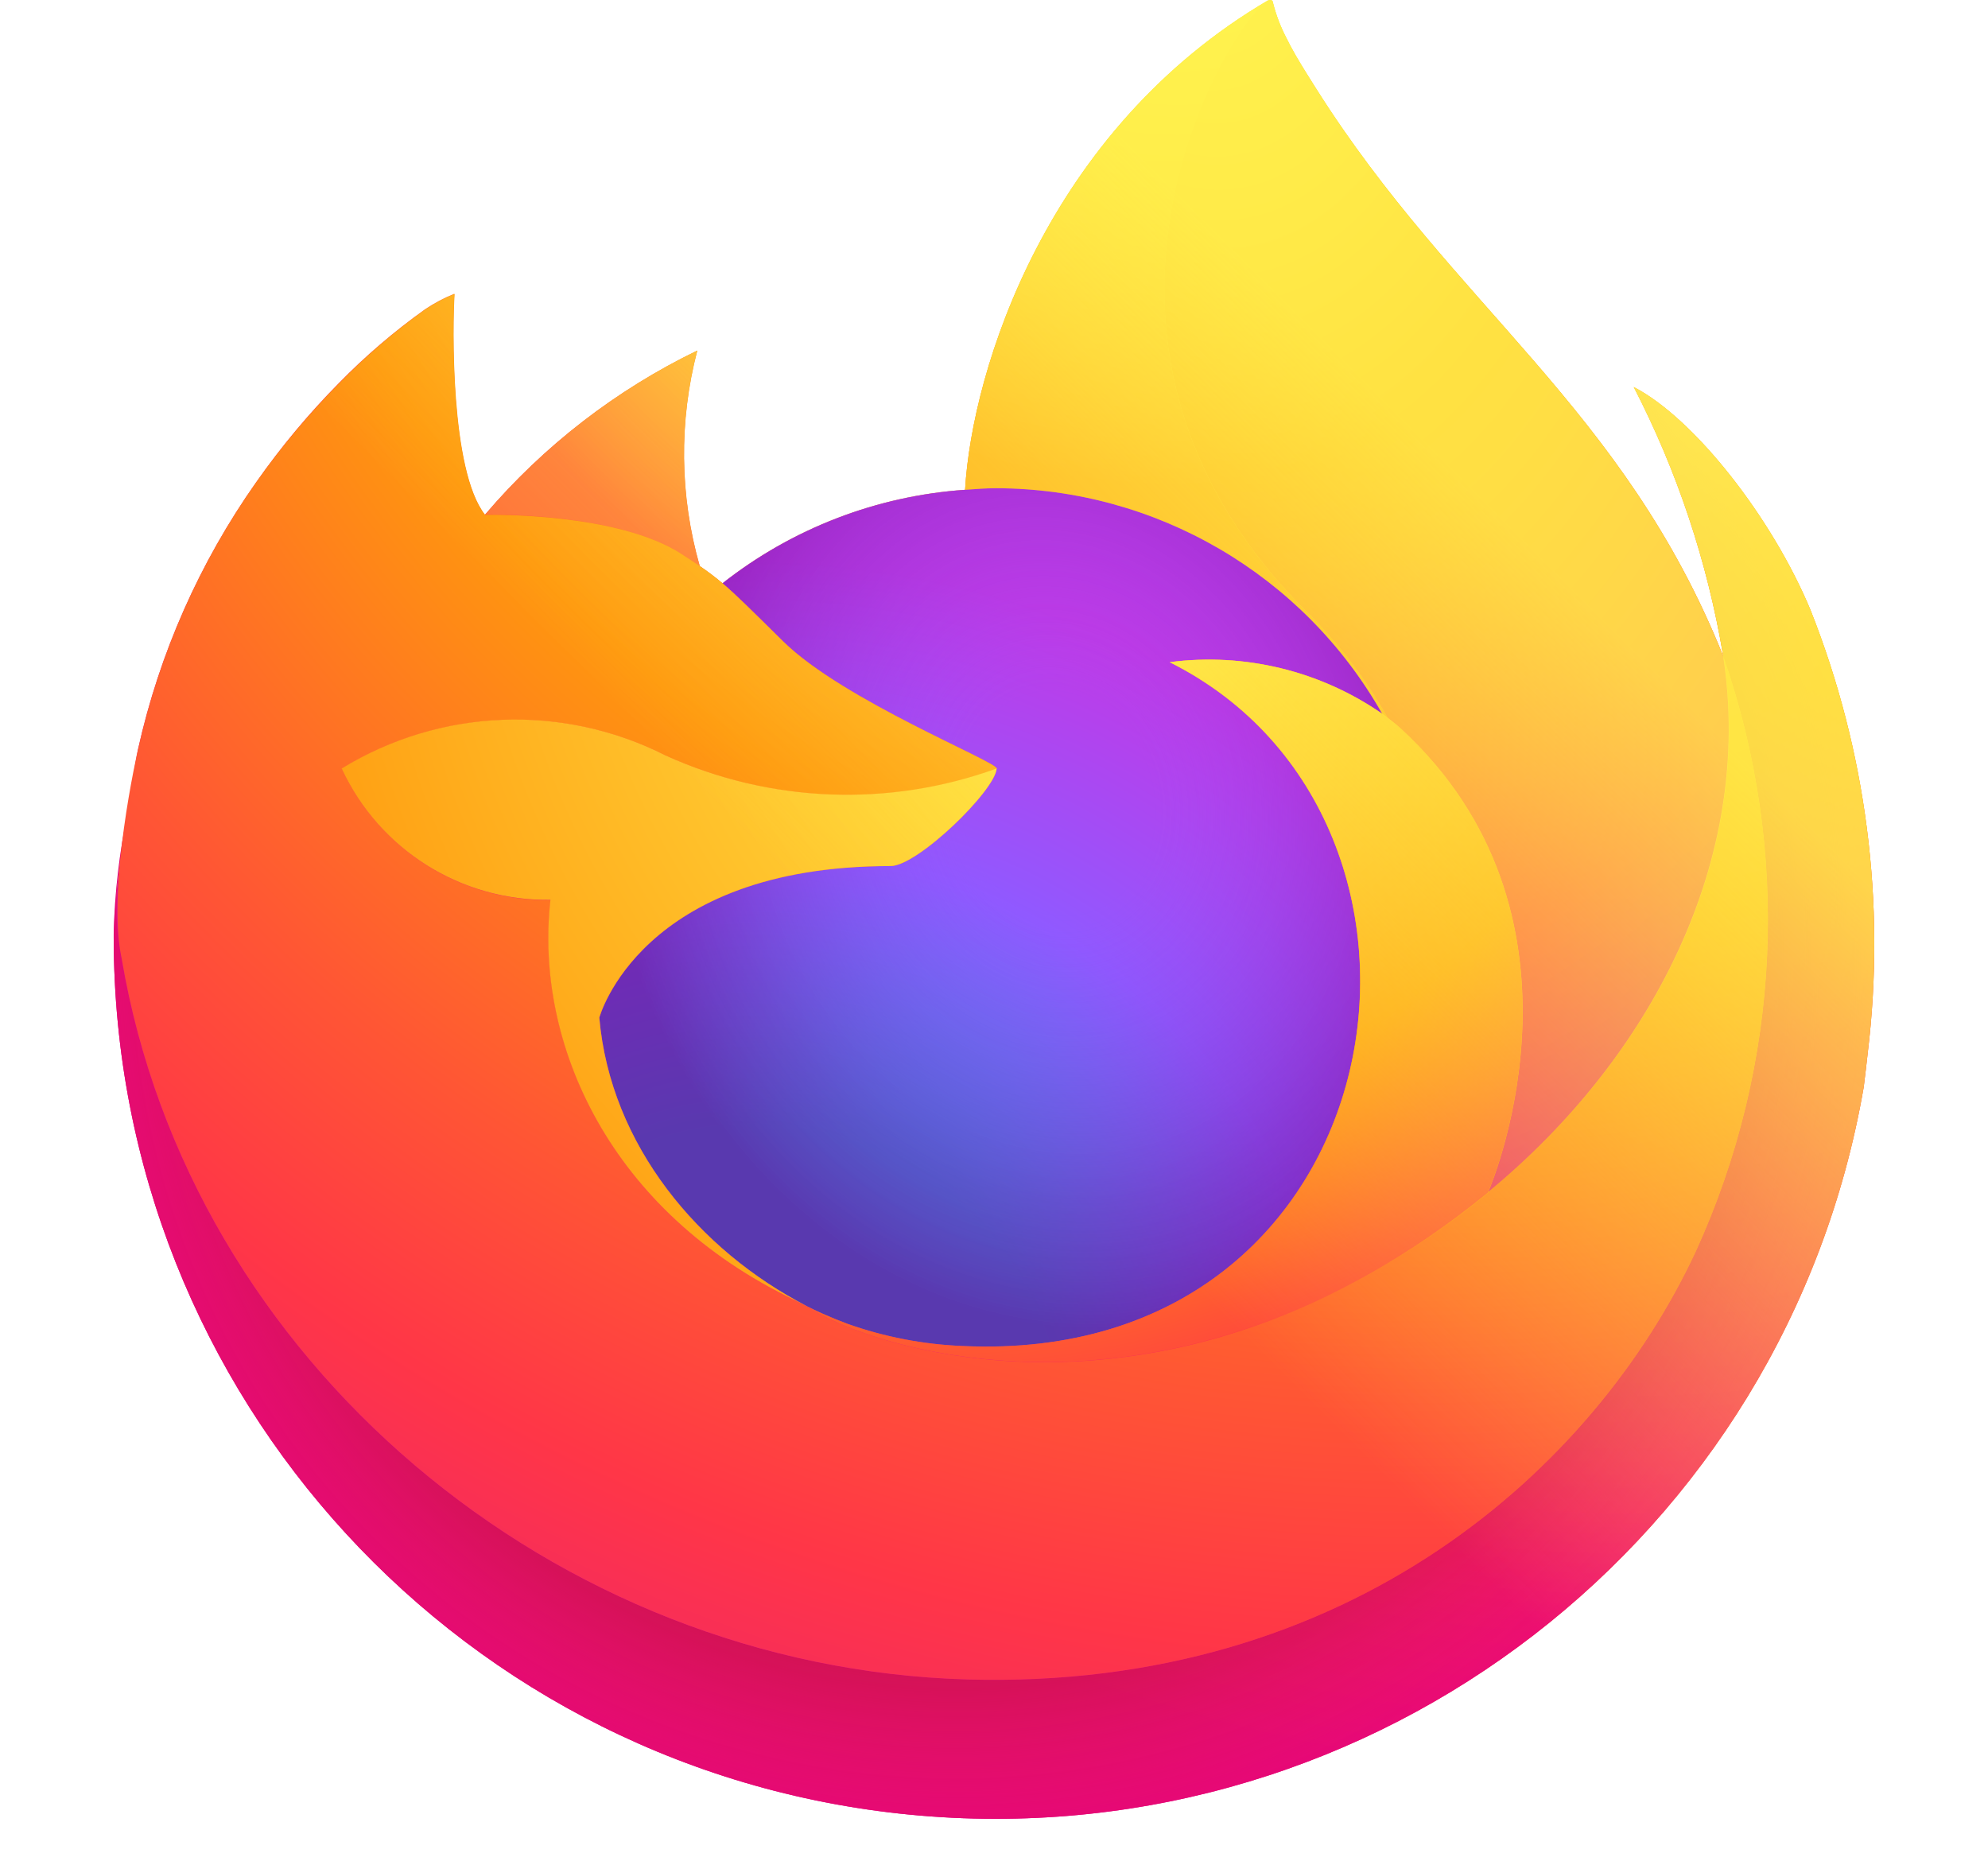
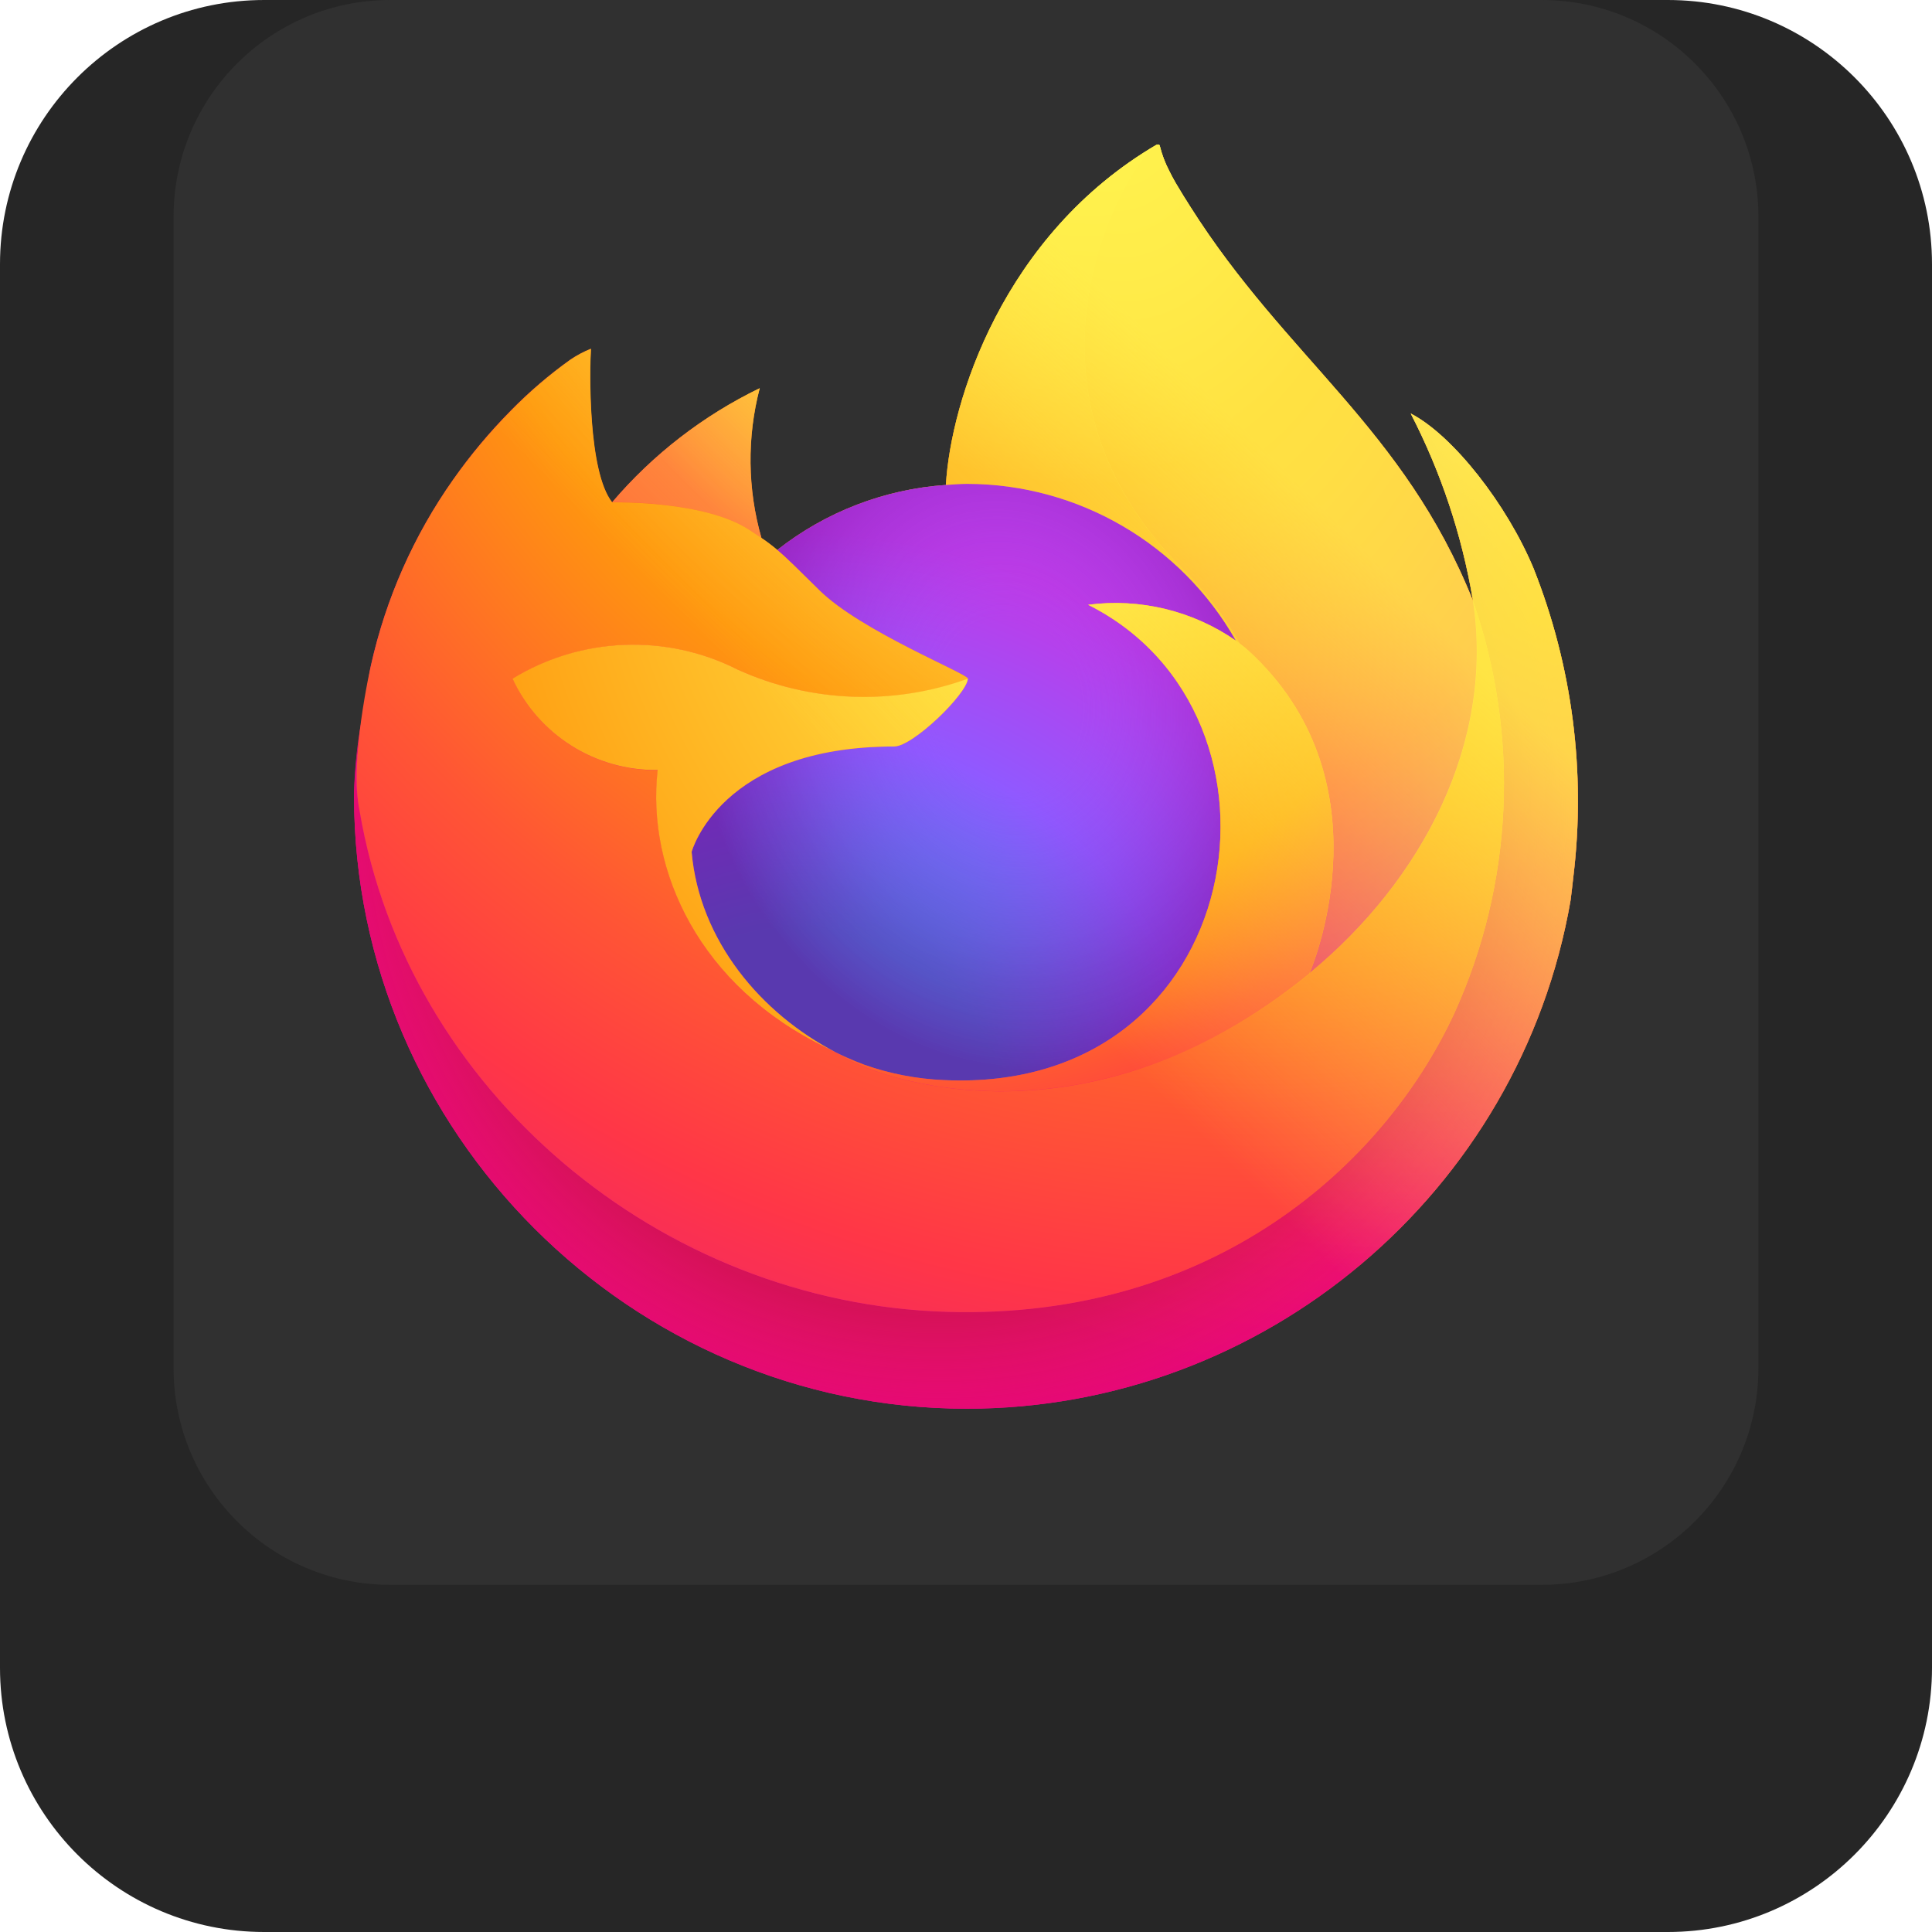
- <svg xmlns="http://www.w3.org/2000/svg" height="81.967" width="87.419" id="svg1008" version="1.1" viewBox="0 0 87.419 81.967">
-   <defs id="defs978">
-     <linearGradient gradientTransform="translate(3.7,-0.0040855)" gradientUnits="userSpaceOnUse" y2="74.468" x2="6.447" y1="12.393" x1="70.786" id="a">
-       <stop id="stop834" stop-color="#fff44f" offset=".048" />
-       <stop id="stop836" stop-color="#ffe847" offset=".111" />
-       <stop id="stop838" stop-color="#ffc830" offset=".225" />
-       <stop id="stop840" stop-color="#ff980e" offset=".368" />
-       <stop id="stop842" stop-color="#ff8b16" offset=".401" />
-       <stop id="stop844" stop-color="#ff672a" offset=".462" />
-       <stop id="stop846" stop-color="#ff3647" offset=".534" />
-       <stop id="stop848" stop-color="#e31587" offset=".705" />
+ <svg xmlns="http://www.w3.org/2000/svg" width="100%" height="100%" viewBox="0 0 1024 1024" version="1.1" xml:space="preserve" style="fill-rule:evenodd;clip-rule:evenodd;stroke-linejoin:round;stroke-miterlimit:2;">
+   <path id="Key" d="M140,0L884,0C961.268,0 1024,62.732 1024,140L1024,884C1024,961.268 961.268,1024 884,1024L140,1024C62.732,1024 0,961.268 0,884L0,140C0,62.732 62.732,0 140,0Z" style="fill:rgb(38,38,38);fill-rule:nonzero;" />
+   <clipPath id="_clip1">
+     <path id="Key1" d="M140,0L884,0C961.268,0 1024,62.732 1024,140L1024,884C1024,961.268 961.268,1024 884,1024L140,1024C62.732,1024 0,961.268 0,884L0,140C0,62.732 62.732,0 140,0Z" clip-rule="nonzero" />
+   </clipPath>
+   <g clip-path="url(#_clip1)">
+     <path id="Top" d="M206.844,0L817.156,0C880.54,0 932,51.46 932,114.844L932,725.156C932,788.54 880.54,840 817.156,840L206.844,840C143.46,840 92,788.54 92,725.156L92,114.844C92,51.46 143.46,0 206.844,0Z" style="fill:rgb(48,48,48);fill-rule:nonzero;" />
+   </g>
+   <g id="firefox" transform="matrix(8.37909,0,0,8.37909,512,420)">
+     <g transform="matrix(1,0,0,1,-43.7093,-40.9835)">
+       <path id="path980" d="M79.616,26.827C77.932,22.775 74.516,18.4 71.841,17.017C73.749,20.712 75.073,24.68 75.766,28.781L75.773,28.846C71.391,17.921 63.96,13.516 57.891,3.924C57.584,3.439 57.277,2.953 56.978,2.44C56.807,2.147 56.67,1.883 56.551,1.64C56.299,1.152 56.105,0.637 55.973,0.105C55.973,0.054 55.935,0.011 55.885,0.005C55.861,-0.002 55.836,-0.002 55.812,0.005C55.807,0.005 55.799,0.014 55.793,0.016C55.787,0.018 55.774,0.027 55.765,0.031L55.78,0.005C46.045,5.705 42.742,16.257 42.438,21.535C38.551,21.802 34.833,23.235 31.772,25.646C31.453,25.375 31.119,25.122 30.772,24.888C29.889,21.797 29.851,18.525 30.663,15.415C27.088,17.147 23.911,19.602 21.334,22.625L21.316,22.625C19.78,20.678 19.888,14.258 19.976,12.917C19.522,13.1 19.088,13.33 18.682,13.604C17.326,14.572 16.058,15.658 14.894,16.849C13.567,18.194 12.355,19.648 11.271,21.196L11.271,21.202L11.271,21.195C8.779,24.727 7.012,28.719 6.071,32.938L6.019,33.194C5.946,33.535 5.683,35.243 5.638,35.614C5.638,35.643 5.632,35.67 5.629,35.699C5.29,37.462 5.08,39.248 5,41.042L5,41.242C5.019,62.492 22.509,79.967 43.759,79.967C62.545,79.967 78.761,66.309 81.954,47.796C82.019,47.296 82.072,46.801 82.13,46.296C82.928,39.699 82.064,33.005 79.616,26.827ZM34.946,57.165C35.127,57.252 35.297,57.346 35.483,57.429L35.51,57.446C35.322,57.356 35.134,57.262 34.946,57.165ZM75.776,28.855L75.776,28.818L75.783,28.859L75.776,28.855Z" style="fill:url(#_Linear2);fill-rule:nonzero;" />
+       <path id="path982" d="M79.616,26.827C77.932,22.775 74.516,18.4 71.841,17.017C73.749,20.712 75.073,24.68 75.766,28.781L75.766,28.818L75.773,28.859C78.759,37.404 78.327,46.782 74.567,55.017C70.125,64.548 59.373,74.317 42.543,73.842C24.358,73.327 8.343,59.833 5.349,42.159C4.804,39.372 5.349,37.959 5.623,35.694C5.249,37.453 5.041,39.244 5,41.042L5,41.242C5.019,62.492 22.509,79.967 43.759,79.967C62.545,79.967 78.761,66.309 81.954,47.796C82.019,47.296 82.072,46.801 82.13,46.296C82.928,39.699 82.064,33.005 79.616,26.827Z" style="fill:url(#_Radial3);fill-rule:nonzero;" />
+       <path id="path984" d="M79.616,26.827C77.932,22.775 74.516,18.4 71.841,17.017C73.749,20.712 75.073,24.68 75.766,28.781L75.766,28.818L75.773,28.859C78.759,37.404 78.327,46.782 74.567,55.017C70.125,64.548 59.373,74.317 42.543,73.842C24.358,73.327 8.343,59.833 5.349,42.159C4.804,39.372 5.349,37.959 5.623,35.694C5.249,37.453 5.041,39.244 5,41.042L5,41.242C5.019,62.492 22.509,79.967 43.759,79.967C62.545,79.967 78.761,66.309 81.954,47.796C82.019,47.296 82.072,46.801 82.13,46.296C82.928,39.699 82.064,33.005 79.616,26.827Z" style="fill:url(#_Radial4);fill-rule:nonzero;" />
+       <path id="path986" d="M60.782,31.383C60.866,31.442 60.944,31.501 61.023,31.56C60.049,29.834 58.838,28.253 57.423,26.865C45.377,14.817 54.266,0.742 55.765,0.027L55.78,0.005C46.045,5.705 42.742,16.257 42.438,21.535C42.89,21.504 43.338,21.466 43.8,21.466C50.823,21.479 57.32,25.273 60.782,31.383Z" style="fill:url(#_Radial5);fill-rule:nonzero;" />
+       <path id="path988" d="M43.825,33.789C43.761,34.753 40.355,38.078 39.164,38.078C28.143,38.078 26.354,44.745 26.354,44.745C26.842,50.359 30.754,54.983 35.483,57.429C35.699,57.541 35.918,57.642 36.137,57.741C36.516,57.909 36.896,58.064 37.275,58.207C38.898,58.781 40.598,59.109 42.318,59.18C61.635,60.086 65.377,36.08 51.437,29.114C54.725,28.686 58.057,29.495 60.782,31.383C57.32,25.273 50.823,21.479 43.8,21.466C43.34,21.466 42.89,21.504 42.438,21.535C38.551,21.802 34.833,23.235 31.772,25.646C32.363,26.146 33.03,26.814 34.435,28.199C37.065,30.79 43.81,33.474 43.825,33.789Z" style="fill:url(#_Radial6);fill-rule:nonzero;" />
+       <path id="path990" d="M43.825,33.789C43.761,34.753 40.355,38.078 39.164,38.078C28.143,38.078 26.354,44.745 26.354,44.745C26.842,50.359 30.754,54.983 35.483,57.429C35.699,57.541 35.918,57.642 36.137,57.741C36.516,57.909 36.896,58.064 37.275,58.207C38.898,58.781 40.598,59.109 42.318,59.18C61.635,60.086 65.377,36.08 51.437,29.114C54.725,28.686 58.057,29.495 60.782,31.383C57.32,25.273 50.823,21.479 43.8,21.466C43.34,21.466 42.89,21.504 42.438,21.535C38.551,21.802 34.833,23.235 31.772,25.646C32.363,26.146 33.03,26.814 34.435,28.199C37.065,30.79 43.81,33.474 43.825,33.789Z" style="fill:url(#_Radial7);fill-rule:nonzero;" />
+       <path id="path992" d="M29.965,24.357C30.279,24.557 30.538,24.731 30.765,24.888C29.882,21.797 29.844,18.525 30.656,15.415C27.081,17.147 23.904,19.602 21.327,22.625C21.516,22.62 27.138,22.519 29.965,24.357Z" style="fill:url(#_Radial8);fill-rule:nonzero;" />
+       <path id="path994" d="M5.354,42.159C8.345,59.833 24.363,73.327 42.548,73.842C59.378,74.318 70.13,64.548 74.572,55.017C78.332,46.782 78.764,37.404 75.778,28.859L75.778,28.822C75.778,28.793 75.772,28.776 75.778,28.785L75.785,28.85C77.16,37.827 72.594,46.524 65.456,52.405L65.434,52.455C51.526,63.782 38.216,59.289 35.522,57.455C35.334,57.365 35.146,57.271 34.958,57.174C26.849,53.298 23.499,45.91 24.217,39.574C20.292,39.632 16.683,37.362 15.036,33.799C19.359,31.15 24.763,30.933 29.285,33.227C33.873,35.31 39.099,35.515 43.837,33.799C43.822,33.484 37.077,30.799 34.447,28.209C33.042,26.824 32.375,26.157 31.784,25.656C31.465,25.385 31.131,25.132 30.784,24.898C30.554,24.741 30.295,24.571 29.984,24.367C27.157,22.529 21.535,22.63 21.349,22.635L21.331,22.635C19.795,20.688 19.903,14.268 19.991,12.927C19.537,13.11 19.103,13.34 18.697,13.614C17.341,14.582 16.073,15.668 14.909,16.859C13.577,18.2 12.36,19.651 11.271,21.196L11.271,21.202L11.271,21.195C8.779,24.727 7.012,28.719 6.071,32.938C6.052,33.017 4.675,39.037 5.354,42.159Z" style="fill:url(#_Radial9);fill-rule:nonzero;" />
+       <path id="path996" d="M57.425,26.865C58.84,28.255 60.052,29.837 61.025,31.565C61.238,31.726 61.437,31.886 61.606,32.041C70.393,40.141 65.789,51.591 65.446,52.406C72.584,46.525 77.146,37.828 75.775,28.851C71.391,17.921 63.96,13.516 57.891,3.924C57.584,3.439 57.277,2.953 56.978,2.44C56.807,2.147 56.67,1.883 56.551,1.64C56.299,1.152 56.105,0.637 55.973,0.105C55.973,0.054 55.935,0.011 55.885,0.005C55.861,-0.002 55.836,-0.002 55.812,0.005C55.807,0.005 55.799,0.014 55.793,0.016C55.787,0.018 55.774,0.027 55.765,0.031C54.266,0.742 45.377,14.817 57.425,26.865Z" style="fill:url(#_Radial10);fill-rule:nonzero;" />
+       <path id="path998" d="M61.6,32.036C61.431,31.881 61.232,31.721 61.019,31.56C60.94,31.501 60.862,31.442 60.778,31.383C58.053,29.495 54.721,28.686 51.433,29.114C65.373,36.084 61.633,60.086 42.314,59.18C40.594,59.109 38.894,58.781 37.271,58.207C36.892,58.065 36.512,57.91 36.133,57.741C35.914,57.641 35.695,57.541 35.479,57.429L35.506,57.446C38.2,59.285 51.506,63.778 65.418,52.446L65.44,52.396C65.787,51.586 70.391,40.133 61.6,32.036Z" style="fill:url(#_Radial11);fill-rule:nonzero;" />
+       <path id="path1000" d="M26.354,44.745C26.354,44.745 28.143,38.078 39.164,38.078C40.355,38.078 43.764,34.753 43.825,33.789C39.087,35.505 33.861,35.3 29.273,33.217C24.751,30.923 19.347,31.14 15.024,33.789C16.671,37.352 20.28,39.622 24.205,39.564C23.487,45.901 26.837,53.289 34.946,57.164C35.127,57.251 35.297,57.345 35.483,57.428C30.75,54.983 26.842,50.359 26.354,44.745Z" style="fill:url(#_Radial12);fill-rule:nonzero;" />
+       <path id="path1002" d="M79.616,26.827C77.932,22.775 74.516,18.4 71.841,17.017C73.749,20.712 75.073,24.68 75.766,28.781L75.773,28.846C71.391,17.921 63.96,13.516 57.891,3.924C57.584,3.439 57.277,2.953 56.978,2.44C56.807,2.147 56.67,1.883 56.551,1.64C56.299,1.152 56.105,0.637 55.973,0.105C55.973,0.054 55.935,0.011 55.885,0.005C55.861,-0.002 55.836,-0.002 55.812,0.005C55.807,0.005 55.799,0.014 55.793,0.016C55.787,0.018 55.774,0.027 55.765,0.031L55.78,0.005C46.045,5.705 42.742,16.257 42.438,21.535C42.89,21.504 43.338,21.466 43.8,21.466C50.823,21.479 57.32,25.273 60.782,31.383C58.057,29.495 54.725,28.686 51.437,29.114C65.377,36.084 61.637,60.086 42.318,59.18C40.598,59.109 38.898,58.781 37.275,58.207C36.896,58.065 36.516,57.91 36.137,57.741C35.918,57.641 35.699,57.541 35.483,57.429L35.51,57.446C35.322,57.356 35.134,57.262 34.946,57.165C35.127,57.252 35.297,57.346 35.483,57.429C30.75,54.983 26.842,50.359 26.354,44.745C26.354,44.745 28.143,38.078 39.164,38.078C40.355,38.078 43.764,34.753 43.825,33.789C43.81,33.474 37.065,30.789 34.435,28.199C33.03,26.814 32.363,26.147 31.772,25.646C31.453,25.375 31.119,25.122 30.772,24.888C29.889,21.797 29.851,18.525 30.663,15.415C27.088,17.147 23.911,19.602 21.334,22.625L21.316,22.625C19.78,20.678 19.888,14.258 19.976,12.917C19.522,13.1 19.088,13.33 18.682,13.604C17.326,14.572 16.058,15.658 14.894,16.849C13.567,18.194 12.355,19.648 11.271,21.196L11.271,21.202L11.271,21.195C8.779,24.727 7.012,28.719 6.071,32.938L6.019,33.194C5.946,33.535 5.619,35.267 5.572,35.639C5.572,35.667 5.572,35.61 5.572,35.639C5.273,37.427 5.082,39.231 5,41.042L5,41.242C5.019,62.492 22.509,79.967 43.759,79.967C62.545,79.967 78.761,66.309 81.954,47.796C82.019,47.296 82.072,46.801 82.13,46.296C82.928,39.699 82.064,33.005 79.616,26.827ZM75.771,28.818L75.778,28.859L75.771,28.818Z" style="fill:url(#_Linear13);fill-rule:nonzero;" />
+     </g>
+   </g>
+   <defs>
+     <linearGradient id="_Linear2" x1="0" y1="0" x2="1" y2="0" gradientUnits="userSpaceOnUse" gradientTransform="matrix(-64.339,62.075,-62.075,-64.339,74.486,12.3889)">
+       <stop offset="0" style="stop-color:rgb(255,244,79);stop-opacity:1" />
+       <stop offset="0.05" style="stop-color:rgb(255,244,79);stop-opacity:1" />
+       <stop offset="0.11" style="stop-color:rgb(255,232,71);stop-opacity:1" />
+       <stop offset="0.23" style="stop-color:rgb(255,200,48);stop-opacity:1" />
+       <stop offset="0.37" style="stop-color:rgb(255,152,14);stop-opacity:1" />
+       <stop offset="0.4" style="stop-color:rgb(255,139,22);stop-opacity:1" />
+       <stop offset="0.46" style="stop-color:rgb(255,103,42);stop-opacity:1" />
+       <stop offset="0.53" style="stop-color:rgb(255,54,71);stop-opacity:1" />
+       <stop offset="0.71" style="stop-color:rgb(227,21,135);stop-opacity:1" />
+       <stop offset="1" style="stop-color:rgb(227,21,135);stop-opacity:1" />
    </linearGradient>
-     <radialGradient gradientUnits="userSpaceOnUse" gradientTransform="translate(7978.7,8523.996)" r="80.797" cy="-8515.121" cx="-7907.187" id="b">
-       <stop id="stop851" stop-color="#ffbd4f" offset=".129" />
-       <stop id="stop853" stop-color="#ffac31" offset=".186" />
-       <stop id="stop855" stop-color="#ff9d17" offset=".247" />
-       <stop id="stop857" stop-color="#ff980e" offset=".283" />
-       <stop id="stop859" stop-color="#ff563b" offset=".403" />
-       <stop id="stop861" stop-color="#ff3750" offset=".467" />
-       <stop id="stop863" stop-color="#f5156c" offset=".71" />
-       <stop id="stop865" stop-color="#eb0878" offset=".782" />
-       <stop id="stop867" stop-color="#e50080" offset=".86" />
+     <radialGradient id="_Radial3" cx="0" cy="0" r="1" gradientUnits="userSpaceOnUse" gradientTransform="matrix(80.797,0,0,80.797,71.513,8.8748)">
+       <stop offset="0" style="stop-color:rgb(255,189,79);stop-opacity:1" />
+       <stop offset="0.13" style="stop-color:rgb(255,189,79);stop-opacity:1" />
+       <stop offset="0.19" style="stop-color:rgb(255,172,49);stop-opacity:1" />
+       <stop offset="0.25" style="stop-color:rgb(255,157,23);stop-opacity:1" />
+       <stop offset="0.28" style="stop-color:rgb(255,152,14);stop-opacity:1" />
+       <stop offset="0.4" style="stop-color:rgb(255,86,59);stop-opacity:1" />
+       <stop offset="0.47" style="stop-color:rgb(255,55,80);stop-opacity:1" />
+       <stop offset="0.71" style="stop-color:rgb(245,21,108);stop-opacity:1" />
+       <stop offset="0.78" style="stop-color:rgb(235,8,120);stop-opacity:1" />
+       <stop offset="0.86" style="stop-color:rgb(229,0,128);stop-opacity:1" />
+       <stop offset="1" style="stop-color:rgb(229,0,128);stop-opacity:1" />
    </radialGradient>
-     <radialGradient gradientUnits="userSpaceOnUse" gradientTransform="translate(7978.7,8523.996)" r="80.797" cy="-8482.089" cx="-7936.711" id="c">
-       <stop id="stop870" stop-color="#960e18" offset=".3" />
-       <stop id="stop872" stop-opacity=".74" stop-color="#b11927" offset=".351" />
-       <stop id="stop874" stop-opacity=".343" stop-color="#db293d" offset=".435" />
-       <stop id="stop876" stop-opacity=".094" stop-color="#f5334b" offset=".497" />
-       <stop id="stop878" stop-opacity="0" stop-color="#ff3750" offset=".53" />
+     <radialGradient id="_Radial4" cx="0" cy="0" r="1" gradientUnits="userSpaceOnUse" gradientTransform="matrix(80.797,0,0,80.797,41.9891,41.907)">
+       <stop offset="0" style="stop-color:rgb(150,14,24);stop-opacity:1" />
+       <stop offset="0.3" style="stop-color:rgb(150,14,24);stop-opacity:1" />
+       <stop offset="0.35" style="stop-color:rgb(177,25,39);stop-opacity:0.74" />
+       <stop offset="0.44" style="stop-color:rgb(219,41,61);stop-opacity:0.34" />
+       <stop offset="0.5" style="stop-color:rgb(245,51,75);stop-opacity:0.09" />
+       <stop offset="0.53" style="stop-color:rgb(255,55,80);stop-opacity:0" />
+       <stop offset="1" style="stop-color:rgb(255,55,80);stop-opacity:0" />
    </radialGradient>
-     <radialGradient gradientUnits="userSpaceOnUse" gradientTransform="translate(7978.7,8523.996)" r="58.534" cy="-8533.457" cx="-7926.97" id="d">
-       <stop id="stop881" stop-color="#fff44f" offset=".132" />
-       <stop id="stop883" stop-color="#ffdc3e" offset=".252" />
-       <stop id="stop885" stop-color="#ff9d12" offset=".506" />
-       <stop id="stop887" stop-color="#ff980e" offset=".526" />
+     <radialGradient id="_Radial5" cx="0" cy="0" r="1" gradientUnits="userSpaceOnUse" gradientTransform="matrix(58.534,0,0,58.534,51.7298,-9.4611)">
+       <stop offset="0" style="stop-color:rgb(255,244,79);stop-opacity:1" />
+       <stop offset="0.13" style="stop-color:rgb(255,244,79);stop-opacity:1" />
+       <stop offset="0.25" style="stop-color:rgb(255,220,62);stop-opacity:1" />
+       <stop offset="0.51" style="stop-color:rgb(255,157,18);stop-opacity:1" />
+       <stop offset="0.53" style="stop-color:rgb(255,152,14);stop-opacity:1" />
+       <stop offset="1" style="stop-color:rgb(255,152,14);stop-opacity:1" />
    </radialGradient>
-     <radialGradient gradientUnits="userSpaceOnUse" gradientTransform="translate(7978.7,8523.996)" r="38.471" cy="-8460.984" cx="-7945.648" id="e">
-       <stop id="stop890" stop-color="#3a8ee6" offset=".353" />
-       <stop id="stop892" stop-color="#5c79f0" offset=".472" />
-       <stop id="stop894" stop-color="#9059ff" offset=".669" />
-       <stop id="stop896" stop-color="#c139e6" offset="1" />
+     <radialGradient id="_Radial6" cx="0" cy="0" r="1" gradientUnits="userSpaceOnUse" gradientTransform="matrix(38.471,0,0,38.471,33.0521,63.0115)">
+       <stop offset="0" style="stop-color:rgb(58,142,230);stop-opacity:1" />
+       <stop offset="0.35" style="stop-color:rgb(58,142,230);stop-opacity:1" />
+       <stop offset="0.47" style="stop-color:rgb(92,121,240);stop-opacity:1" />
+       <stop offset="0.67" style="stop-color:rgb(144,89,255);stop-opacity:1" />
+       <stop offset="1" style="stop-color:rgb(193,57,230);stop-opacity:1" />
    </radialGradient>
-     <radialGradient gradientUnits="userSpaceOnUse" gradientTransform="matrix(0.972,-0.235,0.275,1.138,10095.002,7833.794)" r="20.397" cy="-8491.546" cx="-7935.62" id="f">
-       <stop id="stop899" stop-opacity="0" stop-color="#9059ff" offset=".206" />
-       <stop id="stop901" stop-opacity=".064" stop-color="#8c4ff3" offset=".278" />
-       <stop id="stop903" stop-opacity=".45" stop-color="#7716a8" offset=".747" />
-       <stop id="stop905" stop-opacity=".6" stop-color="#6e008b" offset=".975" />
+     <radialGradient id="_Radial7" cx="0" cy="0" r="1" gradientUnits="userSpaceOnUse" gradientTransform="matrix(19.8259,-4.79329,5.60917,23.2118,46.4041,35.2854)">
+       <stop offset="0" style="stop-color:rgb(144,89,255);stop-opacity:0" />
+       <stop offset="0.21" style="stop-color:rgb(144,89,255);stop-opacity:0" />
+       <stop offset="0.28" style="stop-color:rgb(140,79,243);stop-opacity:0.06" />
+       <stop offset="0.75" style="stop-color:rgb(119,22,168);stop-opacity:0.45" />
+       <stop offset="0.98" style="stop-color:rgb(110,0,139);stop-opacity:0.6" />
+       <stop offset="1" style="stop-color:rgb(110,0,139);stop-opacity:0.6" />
    </radialGradient>
-     <radialGradient gradientUnits="userSpaceOnUse" gradientTransform="translate(7978.7,8523.996)" r="27.676" cy="-8518.427" cx="-7937.731" id="g">
-       <stop id="stop908" stop-color="#ffe226" offset="0" />
-       <stop id="stop910" stop-color="#ffdb27" offset=".121" />
-       <stop id="stop912" stop-color="#ffc82a" offset=".295" />
-       <stop id="stop914" stop-color="#ffa930" offset=".502" />
-       <stop id="stop916" stop-color="#ff7e37" offset=".732" />
-       <stop id="stop918" stop-color="#ff7139" offset=".792" />
+     <radialGradient id="_Radial8" cx="0" cy="0" r="1" gradientUnits="userSpaceOnUse" gradientTransform="matrix(27.676,0,0,27.676,40.969,5.5691)">
+       <stop offset="0" style="stop-color:rgb(255,226,38);stop-opacity:1" />
+       <stop offset="0.12" style="stop-color:rgb(255,219,39);stop-opacity:1" />
+       <stop offset="0.29" style="stop-color:rgb(255,200,42);stop-opacity:1" />
+       <stop offset="0.5" style="stop-color:rgb(255,169,48);stop-opacity:1" />
+       <stop offset="0.73" style="stop-color:rgb(255,126,55);stop-opacity:1" />
+       <stop offset="0.79" style="stop-color:rgb(255,113,57);stop-opacity:1" />
+       <stop offset="1" style="stop-color:rgb(255,113,57);stop-opacity:1" />
    </radialGradient>
-     <radialGradient gradientUnits="userSpaceOnUse" gradientTransform="translate(7978.7,8523.996)" r="118.081" cy="-8535.981" cx="-7915.977" id="h">
-       <stop id="stop921" stop-color="#fff44f" offset=".113" />
-       <stop id="stop923" stop-color="#ff980e" offset=".456" />
-       <stop id="stop925" stop-color="#ff5634" offset=".622" />
-       <stop id="stop927" stop-color="#ff3647" offset=".716" />
-       <stop id="stop929" stop-color="#e31587" offset=".904" />
+     <radialGradient id="_Radial9" cx="0" cy="0" r="1" gradientUnits="userSpaceOnUse" gradientTransform="matrix(118.081,0,0,118.081,62.7229,-11.9855)">
+       <stop offset="0" style="stop-color:rgb(255,244,79);stop-opacity:1" />
+       <stop offset="0.11" style="stop-color:rgb(255,244,79);stop-opacity:1" />
+       <stop offset="0.46" style="stop-color:rgb(255,152,14);stop-opacity:1" />
+       <stop offset="0.62" style="stop-color:rgb(255,86,52);stop-opacity:1" />
+       <stop offset="0.72" style="stop-color:rgb(255,54,71);stop-opacity:1" />
+       <stop offset="0.9" style="stop-color:rgb(227,21,135);stop-opacity:1" />
+       <stop offset="1" style="stop-color:rgb(227,21,135);stop-opacity:1" />
    </radialGradient>
-     <radialGradient gradientUnits="userSpaceOnUse" gradientTransform="matrix(0.105,0.995,-0.653,0.069,-4680.304,8470.187)" r="86.499" cy="-8522.859" cx="-7927.165" id="i">
-       <stop id="stop932" stop-color="#fff44f" offset="0" />
-       <stop id="stop934" stop-color="#ffe847" offset=".06" />
-       <stop id="stop936" stop-color="#ffc830" offset=".168" />
-       <stop id="stop938" stop-color="#ff980e" offset=".304" />
-       <stop id="stop940" stop-color="#ff8b16" offset=".356" />
-       <stop id="stop942" stop-color="#ff672a" offset=".455" />
-       <stop id="stop944" stop-color="#ff3647" offset=".57" />
-       <stop id="stop946" stop-color="#e31587" offset=".737" />
+     <radialGradient id="_Radial10" cx="0" cy="0" r="1" gradientUnits="userSpaceOnUse" gradientTransform="matrix(9.0824,86.0665,-56.4838,5.96843,52.7709,-5.41957)">
+       <stop offset="0" style="stop-color:rgb(255,244,79);stop-opacity:1" />
+       <stop offset="0.06" style="stop-color:rgb(255,232,71);stop-opacity:1" />
+       <stop offset="0.17" style="stop-color:rgb(255,200,48);stop-opacity:1" />
+       <stop offset="0.3" style="stop-color:rgb(255,152,14);stop-opacity:1" />
+       <stop offset="0.36" style="stop-color:rgb(255,139,22);stop-opacity:1" />
+       <stop offset="0.46" style="stop-color:rgb(255,103,42);stop-opacity:1" />
+       <stop offset="0.57" style="stop-color:rgb(255,54,71);stop-opacity:1" />
+       <stop offset="0.74" style="stop-color:rgb(227,21,135);stop-opacity:1" />
+       <stop offset="1" style="stop-color:rgb(227,21,135);stop-opacity:1" />
    </radialGradient>
-     <radialGradient gradientUnits="userSpaceOnUse" gradientTransform="translate(7978.7,8523.996)" r="73.72" cy="-8508.176" cx="-7938.383" id="j">
-       <stop id="stop949" stop-color="#fff44f" offset=".137" />
-       <stop id="stop951" stop-color="#ff980e" offset=".48" />
-       <stop id="stop953" stop-color="#ff5634" offset=".592" />
-       <stop id="stop955" stop-color="#ff3647" offset=".655" />
-       <stop id="stop957" stop-color="#e31587" offset=".904" />
+     <radialGradient id="_Radial11" cx="0" cy="0" r="1" gradientUnits="userSpaceOnUse" gradientTransform="matrix(73.72,0,0,73.72,40.3172,15.8201)">
+       <stop offset="0" style="stop-color:rgb(255,244,79);stop-opacity:1" />
+       <stop offset="0.14" style="stop-color:rgb(255,244,79);stop-opacity:1" />
+       <stop offset="0.48" style="stop-color:rgb(255,152,14);stop-opacity:1" />
+       <stop offset="0.59" style="stop-color:rgb(255,86,52);stop-opacity:1" />
+       <stop offset="0.66" style="stop-color:rgb(255,54,71);stop-opacity:1" />
+       <stop offset="0.9" style="stop-color:rgb(227,21,135);stop-opacity:1" />
+       <stop offset="1" style="stop-color:rgb(227,21,135);stop-opacity:1" />
    </radialGradient>
-     <radialGradient gradientUnits="userSpaceOnUse" gradientTransform="translate(7978.7,8523.996)" r="80.686" cy="-8503.861" cx="-7918.923" id="k">
-       <stop id="stop960" stop-color="#fff44f" offset=".094" />
-       <stop id="stop962" stop-color="#ffe141" offset=".231" />
-       <stop id="stop964" stop-color="#ffaf1e" offset=".509" />
-       <stop id="stop966" stop-color="#ff980e" offset=".626" />
+     <radialGradient id="_Radial12" cx="0" cy="0" r="1" gradientUnits="userSpaceOnUse" gradientTransform="matrix(80.686,0,0,80.686,59.7771,20.1346)">
+       <stop offset="0" style="stop-color:rgb(255,244,79);stop-opacity:1" />
+       <stop offset="0.09" style="stop-color:rgb(255,244,79);stop-opacity:1" />
+       <stop offset="0.23" style="stop-color:rgb(255,225,65);stop-opacity:1" />
+       <stop offset="0.51" style="stop-color:rgb(255,175,30);stop-opacity:1" />
+       <stop offset="0.63" style="stop-color:rgb(255,152,14);stop-opacity:1" />
+       <stop offset="1" style="stop-color:rgb(255,152,14);stop-opacity:1" />
    </radialGradient>
-     <linearGradient gradientTransform="translate(3.7,-0.0040855)" gradientUnits="userSpaceOnUse" y2="66.806" x2="15.267" y1="12.061" x1="70.013" id="l">
-       <stop id="stop969" stop-opacity=".8" stop-color="#fff44f" offset=".167" />
-       <stop id="stop971" stop-opacity=".634" stop-color="#fff44f" offset=".266" />
-       <stop id="stop973" stop-opacity=".217" stop-color="#fff44f" offset=".489" />
-       <stop id="stop975" stop-opacity="0" stop-color="#fff44f" offset=".6" />
+     <linearGradient id="_Linear13" x1="0" y1="0" x2="1" y2="0" gradientUnits="userSpaceOnUse" gradientTransform="matrix(-54.746,54.745,-54.745,-54.746,73.713,12.0569)">
+       <stop offset="0" style="stop-color:rgb(255,244,79);stop-opacity:0.8" />
+       <stop offset="0.17" style="stop-color:rgb(255,244,79);stop-opacity:0.8" />
+       <stop offset="0.27" style="stop-color:rgb(255,244,79);stop-opacity:0.63" />
+       <stop offset="0.49" style="stop-color:rgb(255,244,79);stop-opacity:0.22" />
+       <stop offset="0.6" style="stop-color:rgb(255,244,79);stop-opacity:0" />
+       <stop offset="1" style="stop-color:rgb(255,244,79);stop-opacity:0" />
    </linearGradient>
  </defs>
-   <path style="fill:url(#a)" id="path980" d="m 79.616,26.827 c -1.684,-4.052 -5.1,-8.427 -7.775,-9.81 a 40.266,40.266 0 0 1 3.925,11.764 l 0.007,0.065 c -4.382,-10.925 -11.813,-15.33 -17.882,-24.922 -0.307,-0.485 -0.614,-0.971 -0.913,-1.484 -0.171,-0.293 -0.308,-0.557 -0.427,-0.8 a 7.053,7.053 0 0 1 -0.578,-1.535 0.1,0.1 0 0 0 -0.088,-0.1 0.138,0.138 0 0 0 -0.073,0 c -0.005,0 -0.013,0.009 -0.019,0.011 -0.006,0.002 -0.019,0.011 -0.028,0.015 l 0.015,-0.026 c -9.735,5.7 -13.038,16.252 -13.342,21.53 a 19.387,19.387 0 0 0 -10.666,4.111 11.587,11.587 0 0 0 -1,-0.758 17.968,17.968 0 0 1 -0.109,-9.473 28.705,28.705 0 0 0 -9.329,7.21 h -0.018 c -1.536,-1.947 -1.428,-8.367 -1.34,-9.708 a 6.928,6.928 0 0 0 -1.294,0.687 28.225,28.225 0 0 0 -3.788,3.245 33.845,33.845 0 0 0 -3.623,4.347 v 0.006 -0.007 a 32.733,32.733 0 0 0 -5.2,11.743 l -0.052,0.256 c -0.073,0.341 -0.336,2.049 -0.381,2.42 0,0.029 -0.006,0.056 -0.009,0.085 A 36.937,36.937 0 0 0 5,41.042 v 0.2 a 38.759,38.759 0 0 0 76.954,6.554 c 0.065,-0.5 0.118,-0.995 0.176,-1.5 a 39.857,39.857 0 0 0 -2.514,-19.469 z m -44.67,30.338 c 0.181,0.087 0.351,0.181 0.537,0.264 l 0.027,0.017 q -0.282,-0.135 -0.564,-0.281 z m 8.878,-23.376 z m 31.952,-4.934 v -0.037 l 0.007,0.041 z" />
-   <path style="fill:url(#b)" id="path982" d="m 79.616,26.827 c -1.684,-4.052 -5.1,-8.427 -7.775,-9.81 a 40.266,40.266 0 0 1 3.925,11.764 v 0.037 l 0.007,0.041 a 35.1,35.1 0 0 1 -1.206,26.158 c -4.442,9.531 -15.194,19.3 -32.024,18.825 -18.185,-0.515 -34.2,-14.009 -37.194,-31.683 -0.545,-2.787 0,-4.2 0.274,-6.465 A 28.876,28.876 0 0 0 5,41.042 v 0.2 a 38.759,38.759 0 0 0 76.954,6.554 c 0.065,-0.5 0.118,-0.995 0.176,-1.5 a 39.857,39.857 0 0 0 -2.514,-19.469 z" />
-   <path style="fill:url(#c)" id="path984" d="m 79.616,26.827 c -1.684,-4.052 -5.1,-8.427 -7.775,-9.81 a 40.266,40.266 0 0 1 3.925,11.764 v 0.037 l 0.007,0.041 a 35.1,35.1 0 0 1 -1.206,26.158 c -4.442,9.531 -15.194,19.3 -32.024,18.825 -18.185,-0.515 -34.2,-14.009 -37.194,-31.683 -0.545,-2.787 0,-4.2 0.274,-6.465 A 28.876,28.876 0 0 0 5,41.042 v 0.2 a 38.759,38.759 0 0 0 76.954,6.554 c 0.065,-0.5 0.118,-0.995 0.176,-1.5 a 39.857,39.857 0 0 0 -2.514,-19.469 z" />
-   <path style="fill:url(#d)" id="path986" d="m 60.782,31.383 c 0.084,0.059 0.162,0.118 0.241,0.177 a 21.1,21.1 0 0 0 -3.6,-4.695 C 45.377,14.817 54.266,0.742 55.765,0.027 l 0.015,-0.022 c -9.735,5.7 -13.038,16.252 -13.342,21.53 0.452,-0.031 0.9,-0.069 1.362,-0.069 a 19.56,19.56 0 0 1 16.982,9.917 z" />
-   <path style="fill:url(#e)" id="path988" d="m 43.825,33.789 c -0.064,0.964 -3.47,4.289 -4.661,4.289 -11.021,0 -12.81,6.667 -12.81,6.667 0.488,5.614 4.4,10.238 9.129,12.684 0.216,0.112 0.435,0.213 0.654,0.312 q 0.569,0.252 1.138,0.466 a 17.235,17.235 0 0 0 5.043,0.973 c 19.317,0.906 23.059,-23.1 9.119,-30.066 a 13.38,13.38 0 0 1 9.345,2.269 19.56,19.56 0 0 0 -16.982,-9.917 c -0.46,0 -0.91,0.038 -1.362,0.069 a 19.387,19.387 0 0 0 -10.666,4.111 c 0.591,0.5 1.258,1.168 2.663,2.553 2.63,2.591 9.375,5.275 9.39,5.59 z" />
-   <path style="fill:url(#f)" id="path990" d="m 43.825,33.789 c -0.064,0.964 -3.47,4.289 -4.661,4.289 -11.021,0 -12.81,6.667 -12.81,6.667 0.488,5.614 4.4,10.238 9.129,12.684 0.216,0.112 0.435,0.213 0.654,0.312 q 0.569,0.252 1.138,0.466 a 17.235,17.235 0 0 0 5.043,0.973 c 19.317,0.906 23.059,-23.1 9.119,-30.066 a 13.38,13.38 0 0 1 9.345,2.269 19.56,19.56 0 0 0 -16.982,-9.917 c -0.46,0 -0.91,0.038 -1.362,0.069 a 19.387,19.387 0 0 0 -10.666,4.111 c 0.591,0.5 1.258,1.168 2.663,2.553 2.63,2.591 9.375,5.275 9.39,5.59 z" />
-   <path style="fill:url(#g)" id="path992" d="m 29.965,24.357 c 0.314,0.2 0.573,0.374 0.8,0.531 a 17.968,17.968 0 0 1 -0.109,-9.473 28.705,28.705 0 0 0 -9.329,7.21 c 0.189,-0.005 5.811,-0.106 8.638,1.732 z" />
-   <path style="fill:url(#h)" id="path994" d="m 5.354,42.159 c 2.991,17.674 19.009,31.168 37.194,31.683 16.83,0.476 27.582,-9.294 32.024,-18.825 a 35.1,35.1 0 0 0 1.206,-26.158 v -0.037 c 0,-0.029 -0.006,-0.046 0,-0.037 l 0.007,0.065 c 1.375,8.977 -3.191,17.674 -10.329,23.555 l -0.022,0.05 c -13.908,11.327 -27.218,6.834 -29.912,5 q -0.282,-0.135 -0.564,-0.281 c -8.109,-3.876 -11.459,-11.264 -10.741,-17.6 a 9.953,9.953 0 0 1 -9.181,-5.775 14.618,14.618 0 0 1 14.249,-0.572 19.3,19.3 0 0 0 14.552,0.572 c -0.015,-0.315 -6.76,-3 -9.39,-5.59 -1.405,-1.385 -2.072,-2.052 -2.663,-2.553 a 11.587,11.587 0 0 0 -1,-0.758 c -0.23,-0.157 -0.489,-0.327 -0.8,-0.531 -2.827,-1.838 -8.449,-1.737 -8.635,-1.732 h -0.018 c -1.536,-1.947 -1.428,-8.367 -1.34,-9.708 a 6.928,6.928 0 0 0 -1.294,0.687 28.225,28.225 0 0 0 -3.788,3.245 33.845,33.845 0 0 0 -3.638,4.337 v 0.006 -0.007 a 32.733,32.733 0 0 0 -5.2,11.743 c -0.019,0.079 -1.396,6.099 -0.717,9.221 z" />
-   <path style="fill:url(#i)" id="path996" d="m 57.425,26.865 a 21.1,21.1 0 0 1 3.6,4.7 c 0.213,0.161 0.412,0.321 0.581,0.476 8.787,8.1 4.183,19.55 3.84,20.365 7.138,-5.881 11.7,-14.578 10.329,-23.555 -4.384,-10.93 -11.815,-15.335 -17.884,-24.927 -0.307,-0.485 -0.614,-0.971 -0.913,-1.484 -0.171,-0.293 -0.308,-0.557 -0.427,-0.8 a 7.053,7.053 0 0 1 -0.578,-1.535 0.1,0.1 0 0 0 -0.088,-0.1 0.138,0.138 0 0 0 -0.073,0 c -0.005,0 -0.013,0.009 -0.019,0.011 -0.006,0.002 -0.019,0.011 -0.028,0.015 -1.499,0.711 -10.388,14.786 1.66,26.834 z" />
-   <path style="fill:url(#j)" id="path998" d="m 61.6,32.036 c -0.169,-0.155 -0.368,-0.315 -0.581,-0.476 -0.079,-0.059 -0.157,-0.118 -0.241,-0.177 a 13.38,13.38 0 0 0 -9.345,-2.269 c 13.94,6.97 10.2,30.972 -9.119,30.066 a 17.235,17.235 0 0 1 -5.043,-0.973 q -0.569,-0.213 -1.138,-0.466 c -0.219,-0.1 -0.438,-0.2 -0.654,-0.312 l 0.027,0.017 c 2.694,1.839 16,6.332 29.912,-5 l 0.022,-0.05 c 0.347,-0.81 4.951,-12.263 -3.84,-20.36 z" />
-   <path style="fill:url(#k)" id="path1000" d="m 26.354,44.745 c 0,0 1.789,-6.667 12.81,-6.667 1.191,0 4.6,-3.325 4.661,-4.289 a 19.3,19.3 0 0 1 -14.552,-0.572 14.618,14.618 0 0 0 -14.249,0.572 9.953,9.953 0 0 0 9.181,5.775 c -0.718,6.337 2.632,13.725 10.741,17.6 0.181,0.087 0.351,0.181 0.537,0.264 -4.733,-2.445 -8.641,-7.069 -9.129,-12.683 z" />
-   <path style="fill:url(#l)" id="path1002" d="m 79.616,26.827 c -1.684,-4.052 -5.1,-8.427 -7.775,-9.81 a 40.266,40.266 0 0 1 3.925,11.764 l 0.007,0.065 c -4.382,-10.925 -11.813,-15.33 -17.882,-24.922 -0.307,-0.485 -0.614,-0.971 -0.913,-1.484 -0.171,-0.293 -0.308,-0.557 -0.427,-0.8 a 7.053,7.053 0 0 1 -0.578,-1.535 0.1,0.1 0 0 0 -0.088,-0.1 0.138,0.138 0 0 0 -0.073,0 c -0.005,0 -0.013,0.009 -0.019,0.011 -0.006,0.002 -0.019,0.011 -0.028,0.015 l 0.015,-0.026 c -9.735,5.7 -13.038,16.252 -13.342,21.53 0.452,-0.031 0.9,-0.069 1.362,-0.069 a 19.56,19.56 0 0 1 16.982,9.917 13.38,13.38 0 0 0 -9.345,-2.269 c 13.94,6.97 10.2,30.972 -9.119,30.066 a 17.235,17.235 0 0 1 -5.043,-0.973 q -0.569,-0.213 -1.138,-0.466 c -0.219,-0.1 -0.438,-0.2 -0.654,-0.312 l 0.027,0.017 q -0.282,-0.135 -0.564,-0.281 c 0.181,0.087 0.351,0.181 0.537,0.264 -4.733,-2.446 -8.641,-7.07 -9.129,-12.684 0,0 1.789,-6.667 12.81,-6.667 1.191,0 4.6,-3.325 4.661,-4.289 -0.015,-0.315 -6.76,-3 -9.39,-5.59 -1.405,-1.385 -2.072,-2.052 -2.663,-2.553 a 11.587,11.587 0 0 0 -1,-0.758 17.968,17.968 0 0 1 -0.109,-9.473 28.705,28.705 0 0 0 -9.329,7.21 h -0.018 c -1.536,-1.947 -1.428,-8.367 -1.34,-9.708 a 6.928,6.928 0 0 0 -1.294,0.687 28.225,28.225 0 0 0 -3.788,3.245 33.845,33.845 0 0 0 -3.623,4.347 v 0.006 -0.007 a 32.733,32.733 0 0 0 -5.2,11.743 l -0.052,0.256 c -0.073,0.341 -0.4,2.073 -0.447,2.445 0,0.028 0,-0.029 0,0 A 45.094,45.094 0 0 0 5,41.042 v 0.2 a 38.759,38.759 0 0 0 76.954,6.554 c 0.065,-0.5 0.118,-0.995 0.176,-1.5 a 39.857,39.857 0 0 0 -2.514,-19.469 z m -3.845,1.991 0.007,0.041 z" />
</svg>
